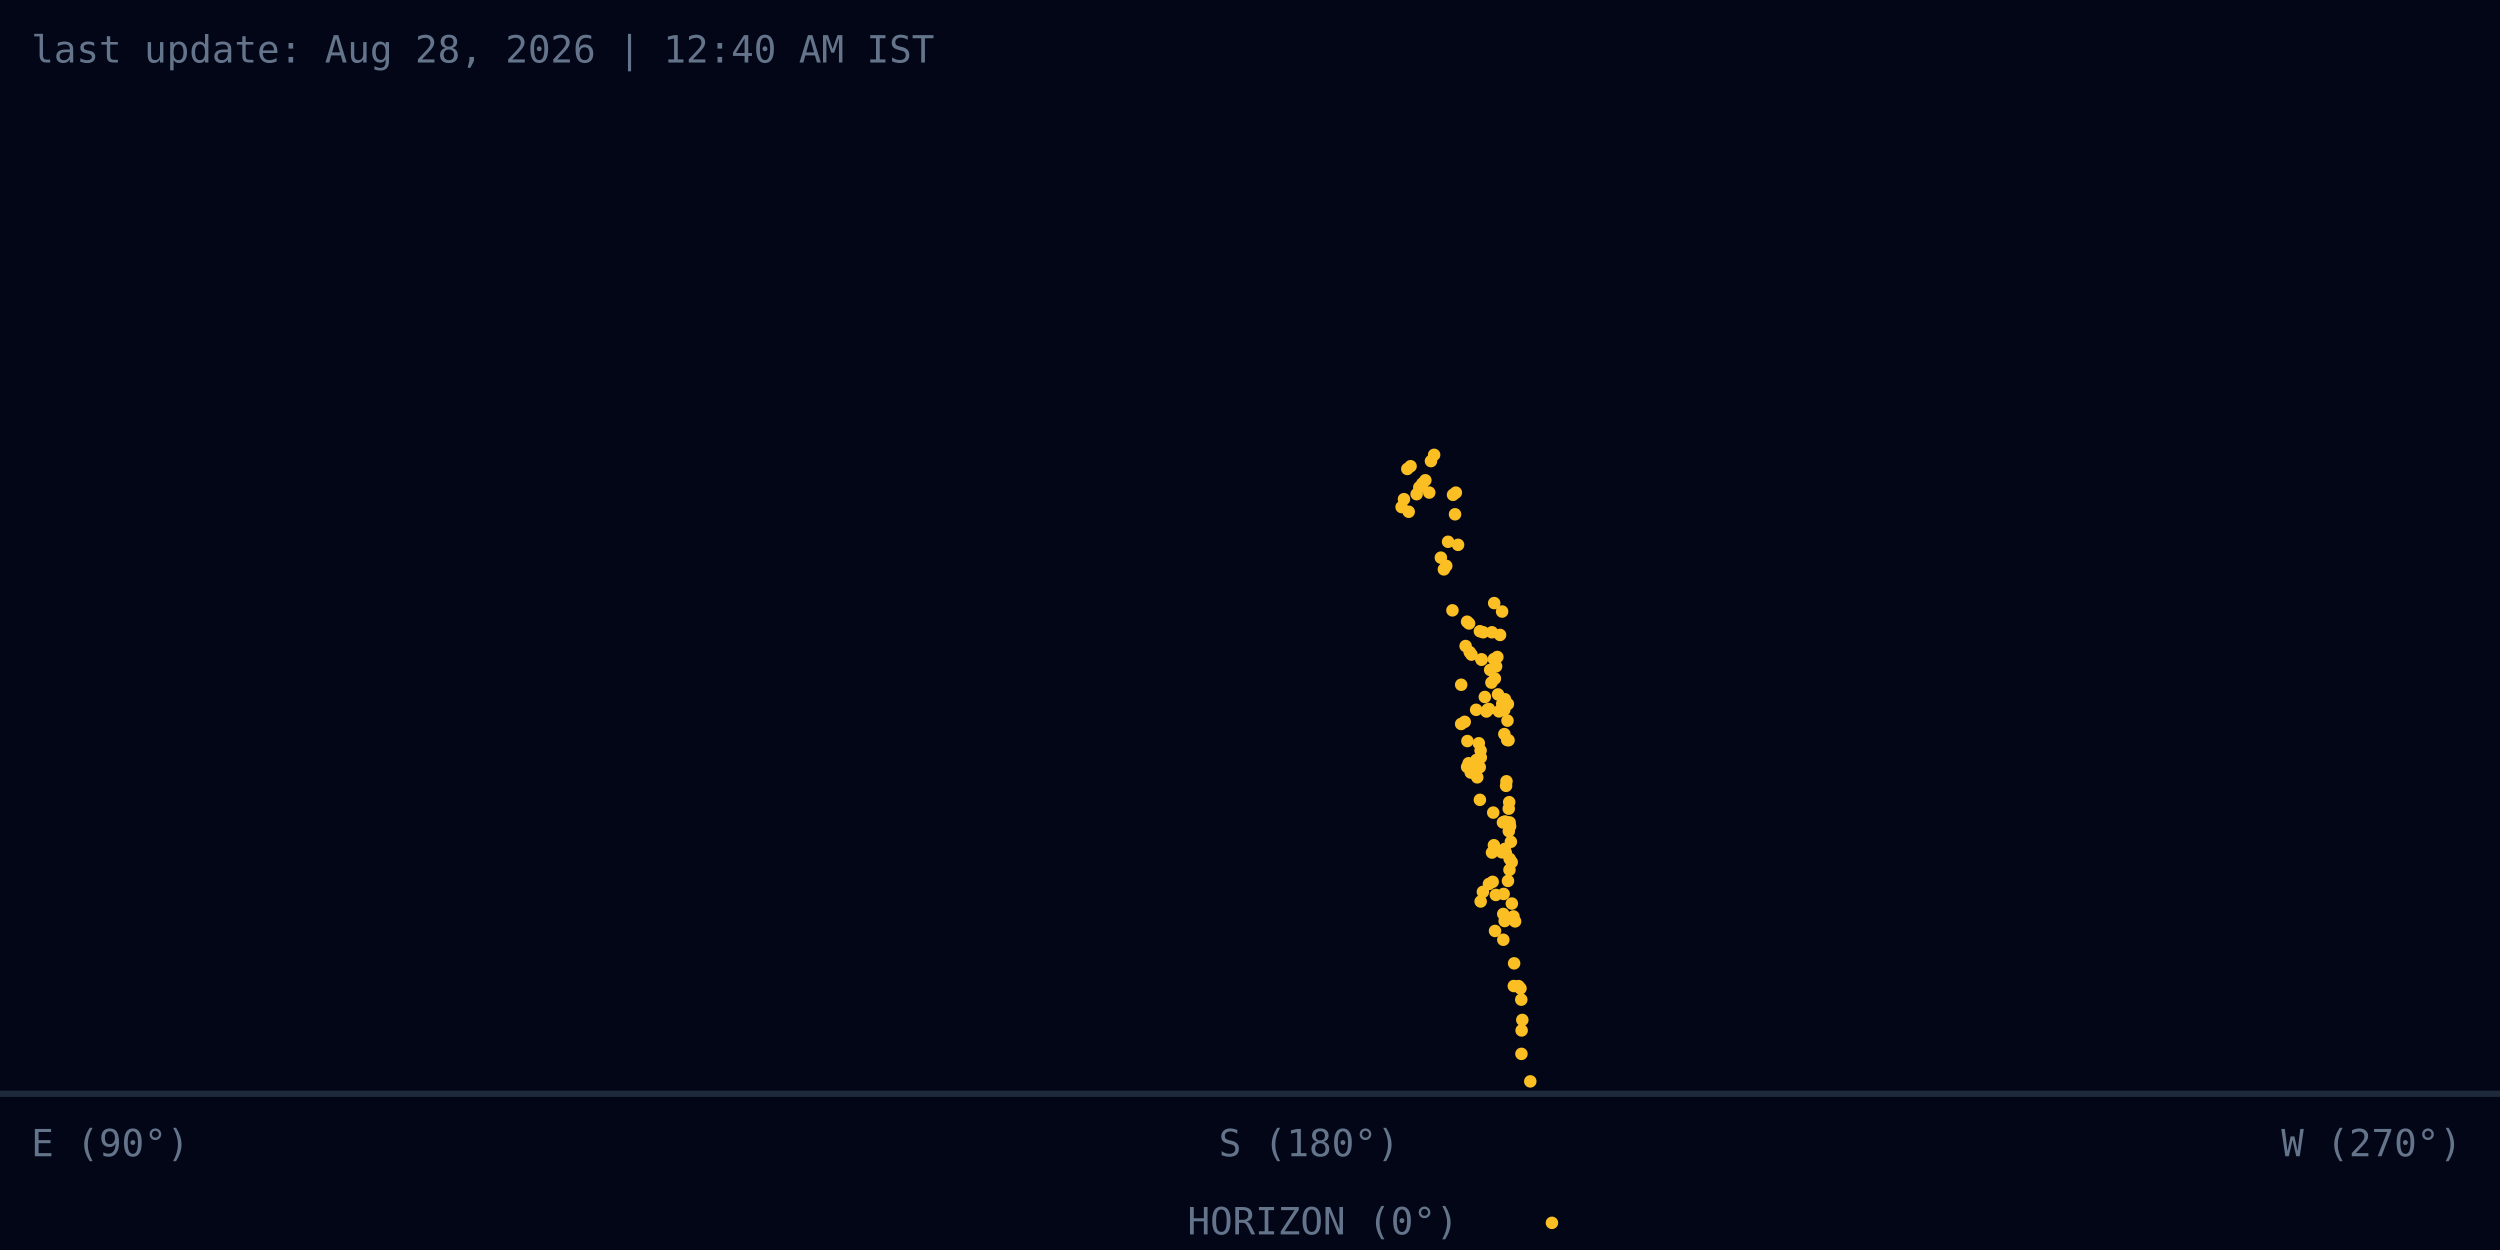
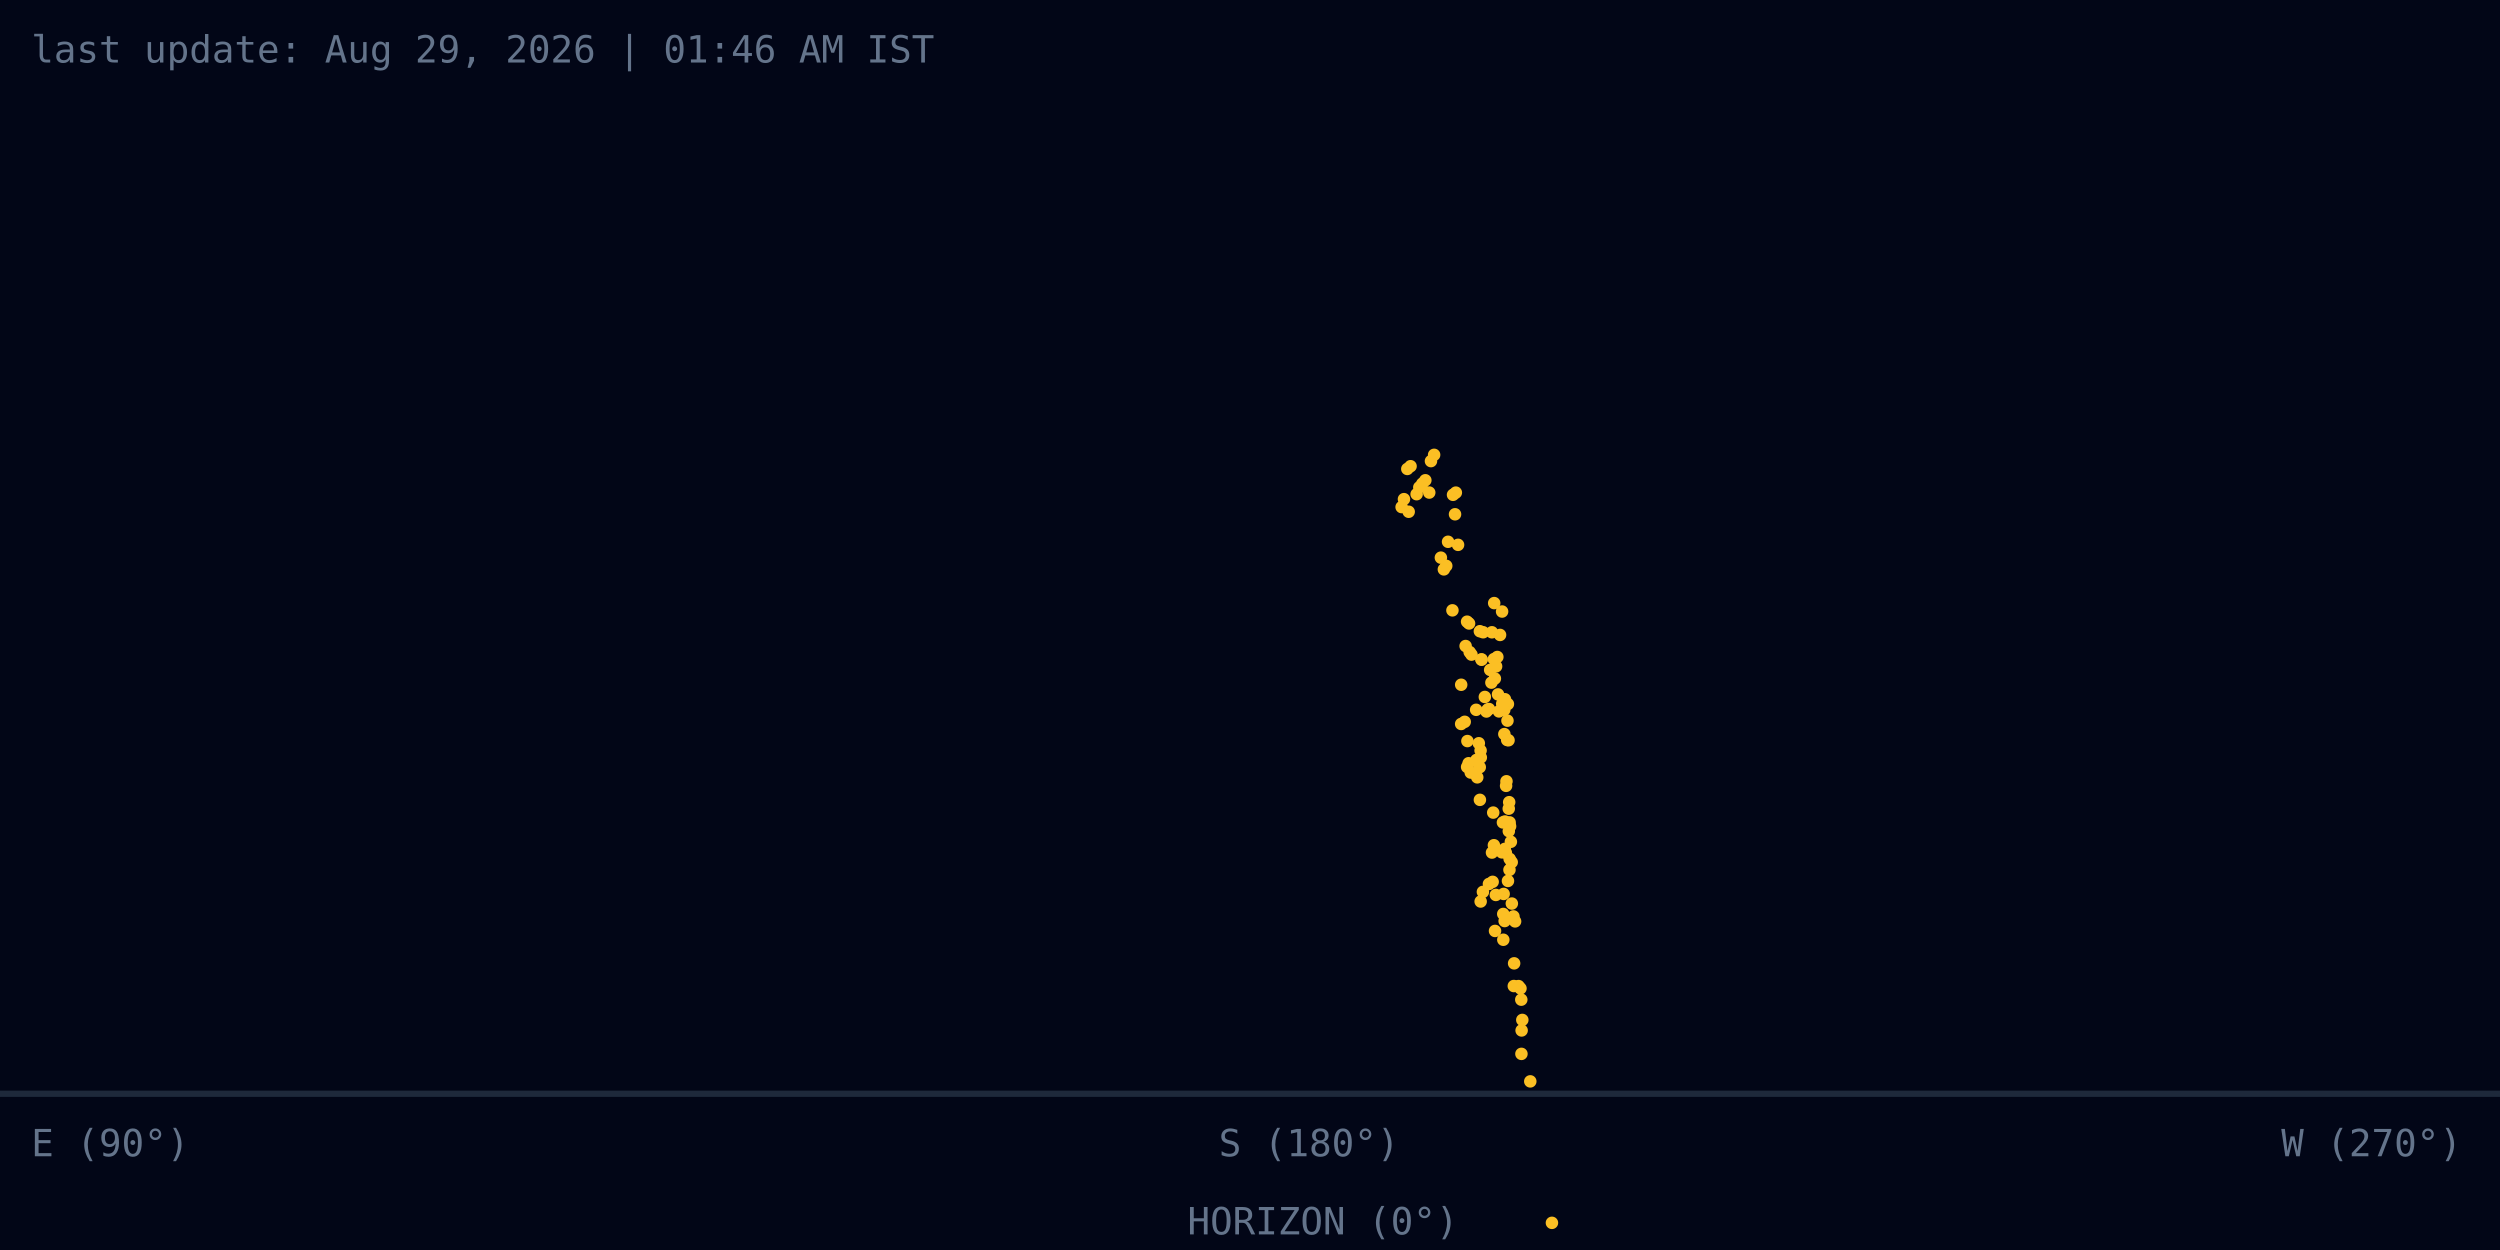
<svg xmlns="http://www.w3.org/2000/svg" width="800" height="400" viewBox="0 0 800 400">
  <rect width="800" height="400" fill="#020617" />
-   <text id="last-update" x="10" y="20" fill="#64748b" font-family="monospace">last update: Aug 28, 2026 | 12:40 AM IST</text>
+   <text id="last-update" x="10" y="20" fill="#64748b" font-family="monospace">last update: Aug 29, 2026 | 01:46 AM IST</text>
  <line x1="0" y1="350" x2="800" y2="350" stroke="#1e293b" stroke-width="2" />
  <text x="380" y="395" fill="#64748b" font-size="12" font-family="monospace">HORIZON (0°)</text>
  <text x="730" y="370" fill="#64748b" font-size="12" font-family="monospace">W (270°)</text>
  <text x="390" y="370" fill="#64748b" font-size="12" font-family="monospace">S (180°)</text>
  <text x="10" y="370" fill="#64748b" font-size="12" font-family="monospace">E (90°)</text>
  <g id="analemma-points">
    <circle cx=" 465.61" cy=" 164.57" r="2" fill="#fbbf24">
 </circle>
    <circle cx=" 467.57" cy=" 231.67" r="2" fill="#fbbf24">
 </circle>
    <circle cx=" 467.58" cy=" 219.12" r="2" fill="#fbbf24">
 </circle>
    <circle cx=" 468.71" cy=" 230.98" r="2" fill="#fbbf24">
 </circle>
    <circle cx=" 469.57" cy=" 237.14" r="2" fill="#fbbf24">
 </circle>
    <circle cx=" 469.00" cy=" 206.73" r="2" fill="#fbbf24">
 </circle>
    <circle cx=" 469.47" cy=" 198.94" r="2" fill="#fbbf24">
 </circle>
    <circle cx=" 470.10" cy=" 199.51" r="2" fill="#fbbf24">
 </circle>
    <circle cx=" 474.53" cy=" 285.41" r="2" fill="#fbbf24">
 </circle>
    <circle cx=" 472.47" cy=" 243.18" r="2" fill="#fbbf24">
 </circle>
    <circle cx=" 473.57" cy=" 255.95" r="2" fill="#fbbf24">
 </circle>
    <circle cx=" 473.22" cy=" 237.84" r="2" fill="#fbbf24">
 </circle>
    <circle cx=" 473.79" cy=" 240.17" r="2" fill="#fbbf24">
 </circle>
    <circle cx=" 473.56" cy=" 201.99" r="2" fill="#fbbf24">
 </circle>
    <circle cx=" 474.09" cy=" 210.99" r="2" fill="#fbbf24">
 </circle>
    <circle cx=" 478.41" cy=" 297.90" r="2" fill="#fbbf24">
 </circle>
    <circle cx=" 477.65" cy=" 282.19" r="2" fill="#fbbf24">
 </circle>
    <circle cx=" 477.44" cy=" 272.82" r="2" fill="#fbbf24">
 </circle>
    <circle cx=" 478.67" cy=" 286.38" r="2" fill="#fbbf24">
 </circle>
    <circle cx=" 478.05" cy=" 270.47" r="2" fill="#fbbf24">
 </circle>
    <circle cx=" 476.85" cy=" 214.37" r="2" fill="#fbbf24">
 </circle>
    <circle cx=" 477.25" cy=" 218.44" r="2" fill="#fbbf24">
 </circle>
    <circle cx=" 481.06" cy=" 300.72" r="2" fill="#fbbf24">
 </circle>
    <circle cx=" 481.04" cy=" 292.47" r="2" fill="#fbbf24">
 </circle>
    <circle cx=" 481.49" cy=" 294.73" r="2" fill="#fbbf24">
 </circle>
    <circle cx=" 481.17" cy=" 286.06" r="2" fill="#fbbf24">
 </circle>
    <circle cx=" 479.37" cy=" 222.21" r="2" fill="#fbbf24">
 </circle>
    <circle cx=" 479.67" cy=" 227.65" r="2" fill="#fbbf24">
 </circle>
    <circle cx=" 498.29" cy=" 411.31" r="2" fill="#fbbf24">
 </circle>
    <circle cx=" 498.34" cy=" 411.53" r="2" fill="#fbbf24">
 </circle>
    <circle cx=" 484.42" cy=" 315.53" r="2" fill="#fbbf24">
 </circle>
    <circle cx=" 486.86" cy=" 337.24" r="2" fill="#fbbf24">
 </circle>
    <circle cx=" 481.87" cy=" 272.88" r="2" fill="#fbbf24">
 </circle>
    <circle cx=" 482.55" cy=" 281.90" r="2" fill="#fbbf24">
 </circle>
    <circle cx=" 481.19" cy=" 226.61" r="2" fill="#fbbf24">
 </circle>
    <circle cx=" 481.39" cy=" 234.91" r="2" fill="#fbbf24">
 </circle>
    <circle cx=" 486.92" cy=" 329.74" r="2" fill="#fbbf24">
 </circle>
    <circle cx=" 483.03" cy=" 278.36" r="2" fill="#fbbf24">
 </circle>
    <circle cx=" 483.79" cy=" 289.14" r="2" fill="#fbbf24">
 </circle>
    <circle cx=" 485.93" cy=" 315.55" r="2" fill="#fbbf24">
 </circle>
    <circle cx=" 484.30" cy=" 293.26" r="2" fill="#fbbf24">
 </circle>
    <circle cx=" 482.30" cy=" 236.80" r="2" fill="#fbbf24">
 </circle>
    <circle cx=" 482.80" cy=" 258.78" r="2" fill="#fbbf24">
 </circle>
    <circle cx=" 501.22" cy=" 413.90" r="2" fill="#fbbf24">
 </circle>
    <circle cx=" 489.69" cy=" 346.04" r="2" fill="#fbbf24">
 </circle>
    <circle cx=" 486.81" cy=" 319.89" r="2" fill="#fbbf24">
 </circle>
    <circle cx=" 484.83" cy=" 294.84" r="2" fill="#fbbf24">
 </circle>
    <circle cx=" 486.55" cy=" 316.29" r="2" fill="#fbbf24">
 </circle>
    <circle cx=" 482.73" cy=" 236.88" r="2" fill="#fbbf24">
 </circle>
    <circle cx=" 483.48" cy=" 269.37" r="2" fill="#fbbf24">
 </circle>
    <circle cx=" 496.62" cy=" 391.31" r="2" fill="#fbbf24">
 </circle>
    <circle cx=" 483.75" cy=" 275.90" r="2" fill="#fbbf24">
 </circle>
    <circle cx=" 483.23" cy=" 264.40" r="2" fill="#fbbf24">
 </circle>
    <circle cx=" 482.94" cy=" 256.70" r="2" fill="#fbbf24">
 </circle>
    <circle cx=" 483.08" cy=" 263.17" r="2" fill="#fbbf24">
 </circle>
    <circle cx=" 482.53" cy=" 225.29" r="2" fill="#fbbf24">
 </circle>
    <circle cx=" 482.39" cy=" 230.61" r="2" fill="#fbbf24">
 </circle>
    <circle cx=" 487.14" cy=" 326.38" r="2" fill="#fbbf24">
 </circle>
    <circle cx=" 482.82" cy=" 265.96" r="2" fill="#fbbf24">
 </circle>
    <circle cx=" 483.09" cy=" 274.84" r="2" fill="#fbbf24">
 </circle>
    <circle cx=" 482.07" cy=" 250.01" r="2" fill="#fbbf24">
 </circle>
    <circle cx=" 481.95" cy=" 251.47" r="2" fill="#fbbf24">
 </circle>
    <circle cx=" 481.58" cy=" 223.76" r="2" fill="#fbbf24">
 </circle>
    <circle cx=" 481.36" cy=" 227.15" r="2" fill="#fbbf24">
 </circle>
    <circle cx=" 484.52" cy=" 308.27" r="2" fill="#fbbf24">
 </circle>
    <circle cx=" 481.59" cy=" 262.88" r="2" fill="#fbbf24">
 </circle>
    <circle cx=" 480.71" cy=" 225.23" r="2" fill="#fbbf24">
 </circle>
    <circle cx=" 481.54" cy=" 271.65" r="2" fill="#fbbf24">
 </circle>
    <circle cx=" 480.94" cy=" 263.18" r="2" fill="#fbbf24">
 </circle>
    <circle cx=" 480.67" cy=" 195.69" r="2" fill="#fbbf24">
 </circle>
    <circle cx=" 480.02" cy=" 203.18" r="2" fill="#fbbf24">
 </circle>
    <circle cx=" 480.62" cy=" 272.75" r="2" fill="#fbbf24">
 </circle>
    <circle cx=" 479.15" cy=" 210.24" r="2" fill="#fbbf24">
 </circle>
    <circle cx=" 478.75" cy=" 213.23" r="2" fill="#fbbf24">
 </circle>
    <circle cx=" 478.36" cy=" 217.14" r="2" fill="#fbbf24">
 </circle>
    <circle cx=" 478.05" cy=" 210.91" r="2" fill="#fbbf24">
 </circle>
    <circle cx=" 478.14" cy=" 192.99" r="2" fill="#fbbf24">
 </circle>
    <circle cx=" 477.41" cy=" 202.33" r="2" fill="#fbbf24">
 </circle>
    <circle cx=" 477.83" cy=" 260.03" r="2" fill="#fbbf24">
 </circle>
    <circle cx=" 476.48" cy=" 226.89" r="2" fill="#fbbf24">
 </circle>
    <circle cx=" 476.07" cy=" 227.06" r="2" fill="#fbbf24">
 </circle>
    <circle cx=" 475.66" cy=" 227.68" r="2" fill="#fbbf24">
 </circle>
    <circle cx=" 475.15" cy=" 223.03" r="2" fill="#fbbf24">
 </circle>
    <circle cx=" 474.61" cy=" 202.32" r="2" fill="#fbbf24">
 </circle>
    <circle cx=" 474.09" cy=" 211.11" r="2" fill="#fbbf24">
 </circle>
    <circle cx=" 476.46" cy=" 282.87" r="2" fill="#fbbf24">
 </circle>
    <circle cx=" 473.86" cy=" 242.39" r="2" fill="#fbbf24">
 </circle>
    <circle cx=" 473.52" cy=" 245.50" r="2" fill="#fbbf24">
 </circle>
    <circle cx=" 472.37" cy=" 227.14" r="2" fill="#fbbf24">
 </circle>
    <circle cx=" 472.72" cy=" 248.75" r="2" fill="#fbbf24">
 </circle>
    <circle cx=" 470.88" cy=" 209.48" r="2" fill="#fbbf24">
 </circle>
    <circle cx=" 470.29" cy=" 208.66" r="2" fill="#fbbf24">
 </circle>
    <circle cx=" 473.81" cy=" 288.48" r="2" fill="#fbbf24">
 </circle>
    <circle cx=" 470.64" cy=" 247.22" r="2" fill="#fbbf24">
 </circle>
    <circle cx=" 469.96" cy=" 244.24" r="2" fill="#fbbf24">
 </circle>
    <circle cx=" 469.48" cy=" 245.43" r="2" fill="#fbbf24">
 </circle>
    <circle cx=" 466.58" cy=" 174.35" r="2" fill="#fbbf24">
 </circle>
    <circle cx=" 465.87" cy=" 157.64" r="2" fill="#fbbf24">
 </circle>
    <circle cx=" 464.97" cy=" 158.34" r="2" fill="#fbbf24">
 </circle>
    <circle cx=" 464.78" cy=" 195.31" r="2" fill="#fbbf24">
 </circle>
    <circle cx=" 463.38" cy=" 173.37" r="2" fill="#fbbf24">
 </circle>
    <circle cx=" 462.80" cy=" 181.08" r="2" fill="#fbbf24">
 </circle>
    <circle cx=" 462.04" cy=" 182.20" r="2" fill="#fbbf24">
 </circle>
    <circle cx=" 461.08" cy=" 178.45" r="2" fill="#fbbf24">
 </circle>
    <circle cx=" 458.92" cy=" 145.55" r="2" fill="#fbbf24">
 </circle>
    <circle cx=" 457.91" cy=" 147.55" r="2" fill="#fbbf24">
 </circle>
    <circle cx=" 457.36" cy=" 157.62" r="2" fill="#fbbf24">
 </circle>
    <circle cx=" 456.11" cy=" 153.69" r="2" fill="#fbbf24">
 </circle>
    <circle cx=" 455.13" cy=" 154.77" r="2" fill="#fbbf24">
 </circle>
    <circle cx=" 454.18" cy=" 155.94" r="2" fill="#fbbf24">
 </circle>
    <circle cx=" 453.32" cy=" 158.14" r="2" fill="#fbbf24">
 </circle>
    <circle cx=" 451.38" cy=" 149.19" r="2" fill="#fbbf24">
 </circle>
    <circle cx=" 450.34" cy=" 150.06" r="2" fill="#fbbf24">
 </circle>
    <circle cx=" 450.78" cy=" 163.76" r="2" fill="#fbbf24">
 </circle>
    <circle cx=" 449.27" cy=" 159.73" r="2" fill="#fbbf24">
 </circle>
    <circle cx=" 448.52" cy=" 162.26" r="2" fill="#fbbf24">
 </circle>
    <circle cx=" 20.26" cy=" 571.97" r="2" fill="#fbbf24">
 </circle>
+     <circle cx=" 74.33" cy=" 546.37" r="2" fill="#fbbf24">
+  </circle>
  </g>
</svg>
